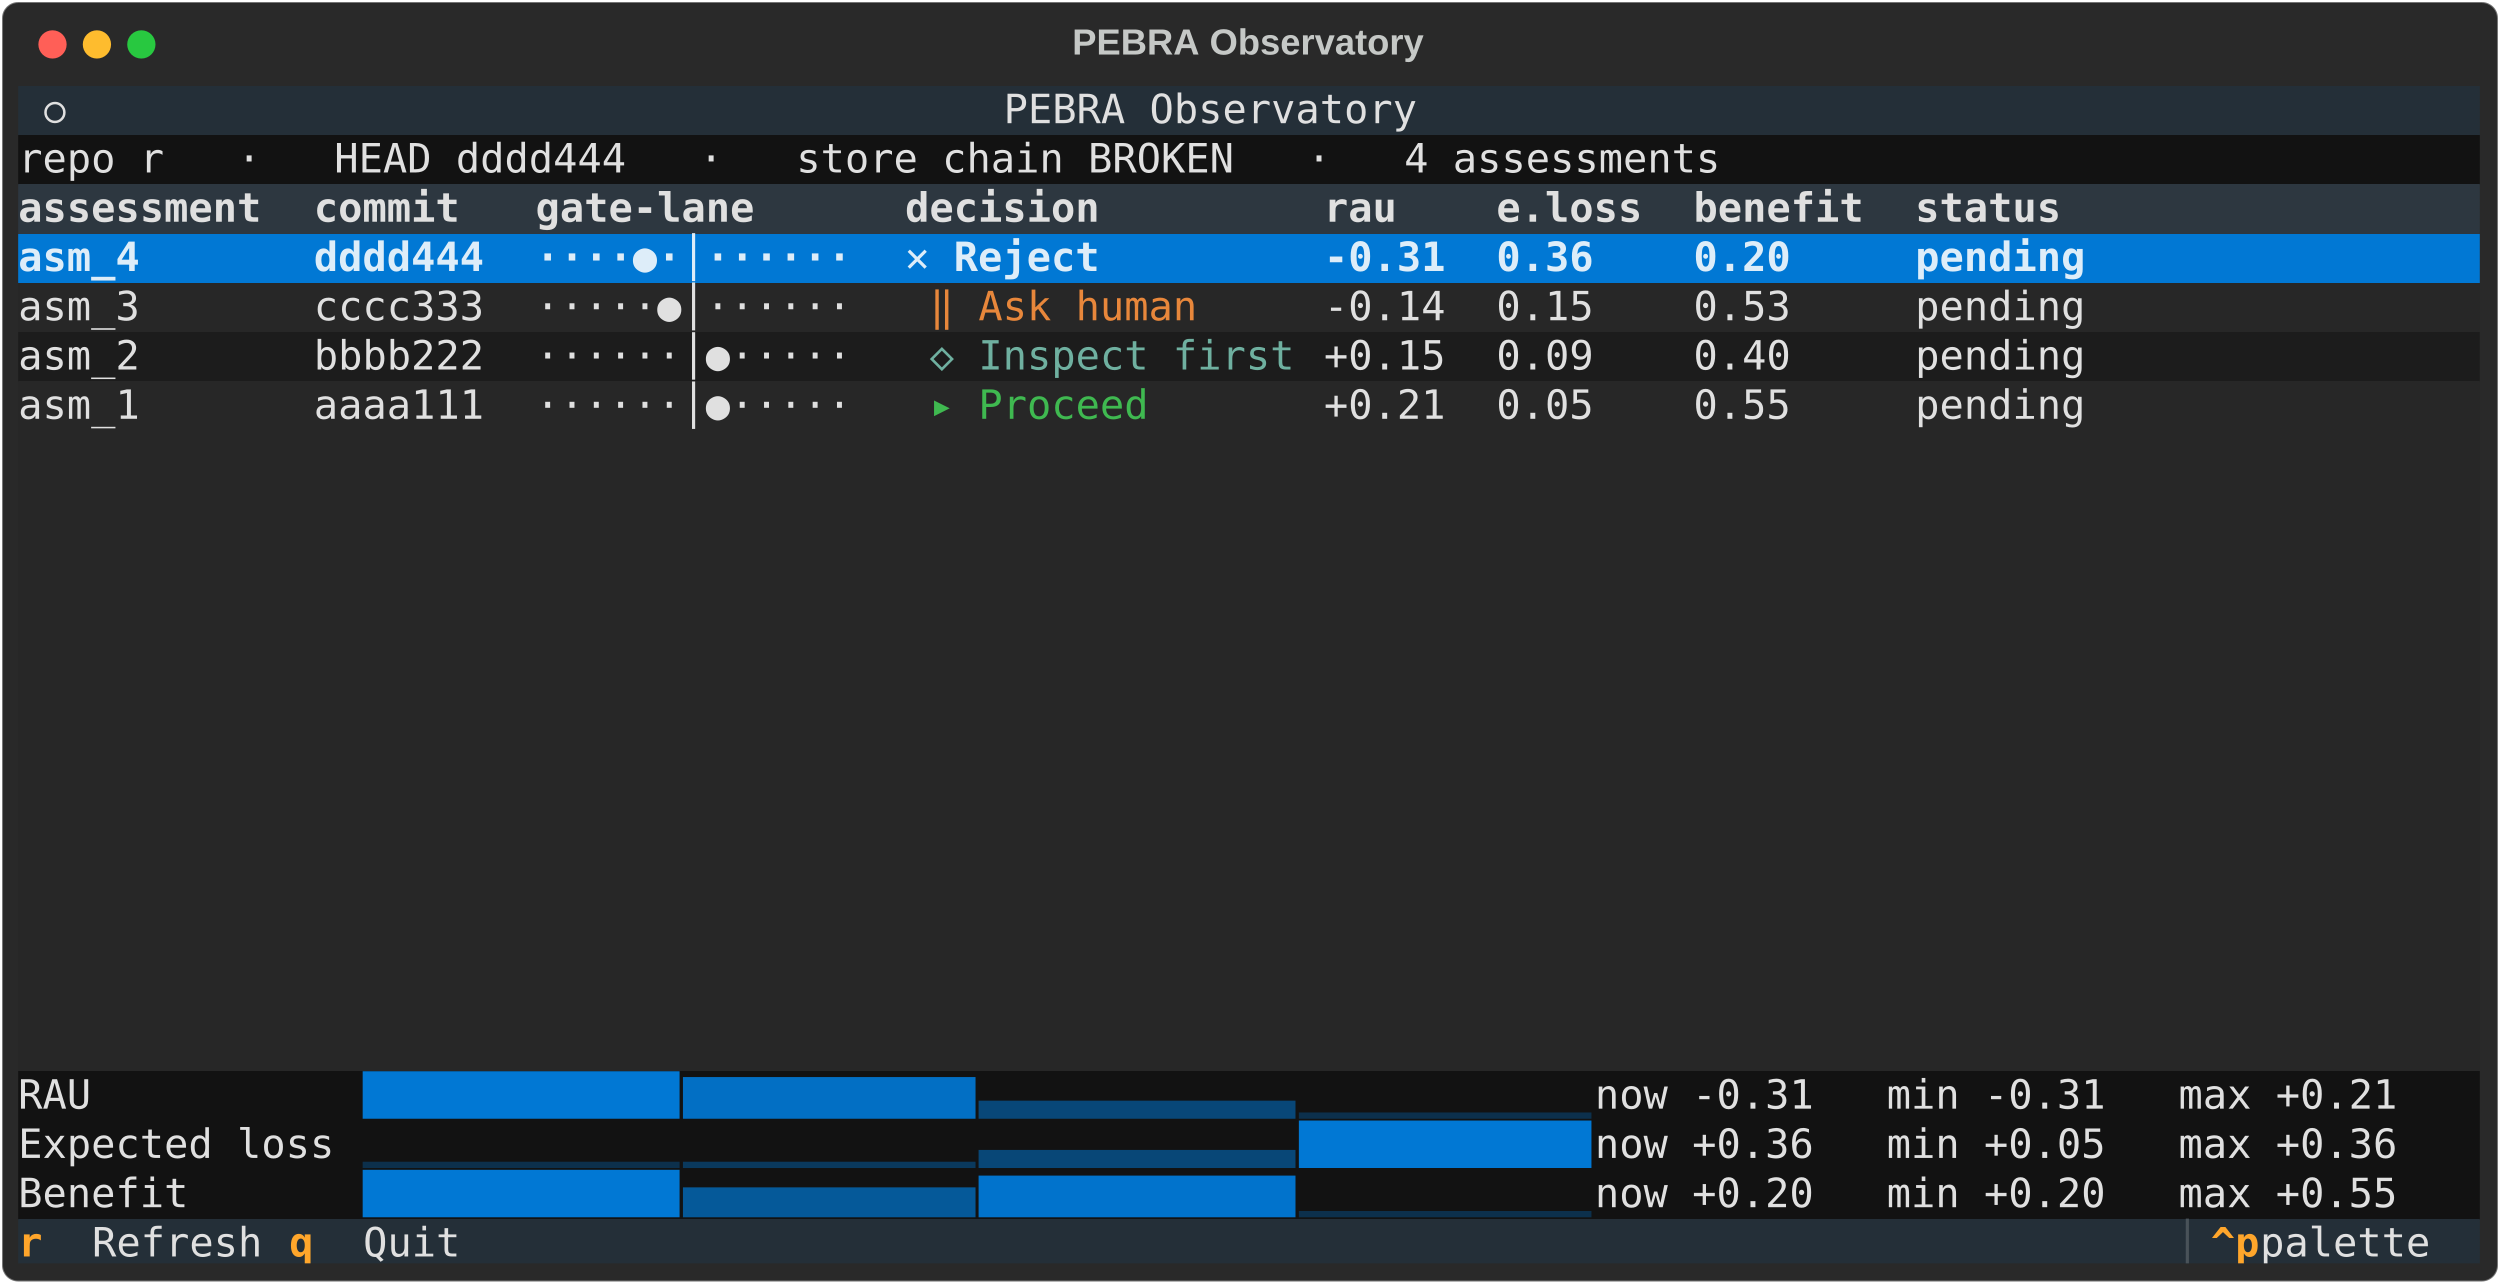
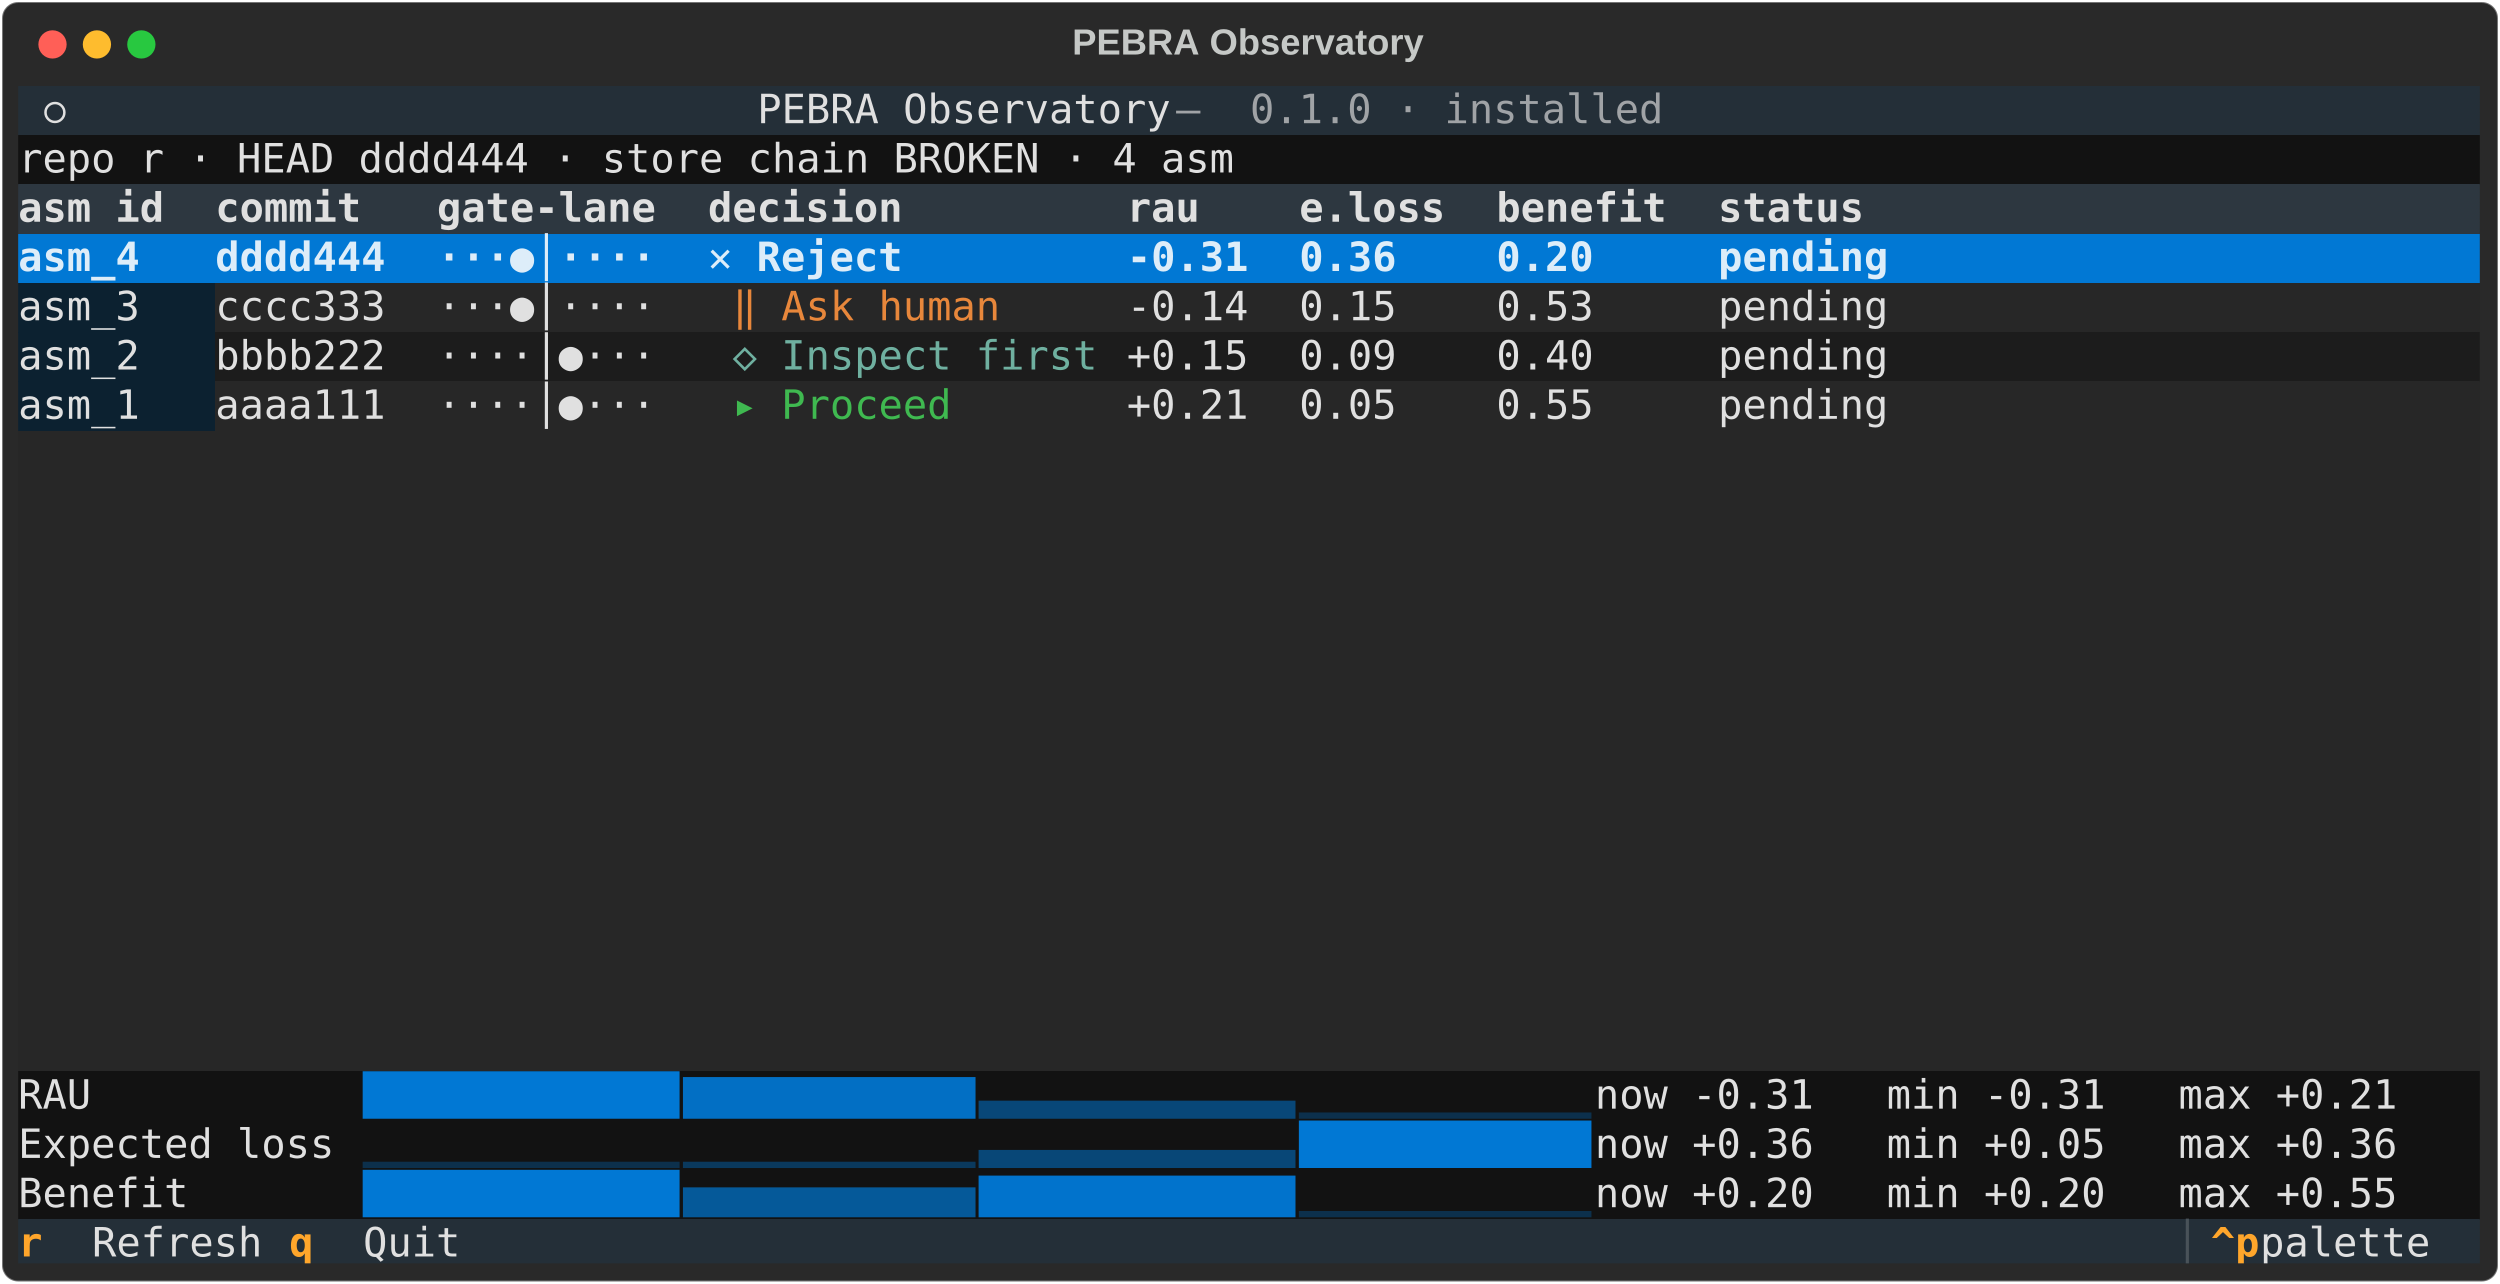
<svg xmlns="http://www.w3.org/2000/svg" class="rich-terminal" viewBox="0 0 1238 635.6">
  <style>

    @font-face {
        font-family: "Fira Code";
        src: local("FiraCode-Regular"),
                url("https://cdnjs.cloudflare.com/ajax/libs/firacode/6.2.0/woff2/FiraCode-Regular.woff2") format("woff2"),
                url("https://cdnjs.cloudflare.com/ajax/libs/firacode/6.2.0/woff/FiraCode-Regular.woff") format("woff");
        font-style: normal;
        font-weight: 400;
    }
    @font-face {
        font-family: "Fira Code";
        src: local("FiraCode-Bold"),
                url("https://cdnjs.cloudflare.com/ajax/libs/firacode/6.2.0/woff2/FiraCode-Bold.woff2") format("woff2"),
                url("https://cdnjs.cloudflare.com/ajax/libs/firacode/6.2.0/woff/FiraCode-Bold.woff") format("woff");
        font-style: bold;
        font-weight: 700;
    }

-     .terminal-2323695670-matrix {
+     .terminal-matrix {
        font-family: Fira Code, monospace;
        font-size: 20px;
        line-height: 24.4px;
        font-variant-east-asian: full-width;
    }

-     .terminal-2323695670-title {
+     .terminal-title {
        font-size: 18px;
        font-weight: bold;
        font-family: arial;
    }

-     .terminal-2323695670-r1 { fill: #c5c8c6 }
- .terminal-2323695670-r2 { fill: #e0e0e0 }
- .terminal-2323695670-r3 { fill: #e0e0e0;font-weight: bold }
- .terminal-2323695670-r4 { fill: #ddedf9;font-weight: bold }
- .terminal-2323695670-r5 { fill: #e8873b }
- .terminal-2323695670-r6 { fill: #6fb0a0 }
- .terminal-2323695670-r7 { fill: #3fb950 }
- .terminal-2323695670-r8 { fill: #0178d4 }
- .terminal-2323695670-r9 { fill: #026fc4 }
- .terminal-2323695670-r10 { fill: #084778 }
- .terminal-2323695670-r11 { fill: #0c304c }
- .terminal-2323695670-r12 { fill: #0a395d }
- .terminal-2323695670-r13 { fill: #084777 }
- .terminal-2323695670-r14 { fill: #055999 }
- .terminal-2323695670-r15 { fill: #0173cc }
- .terminal-2323695670-r16 { fill: #ffa62b;font-weight: bold }
- .terminal-2323695670-r17 { fill: #495259 }
+     .terminal-r1 { fill: #c5c8c6 }
+ .terminal-r2 { fill: #e0e0e0 }
+ .terminal-r3 { fill: #a0a3a6 }
+ .terminal-r4 { fill: #e0e0e0;font-weight: bold }
+ .terminal-r5 { fill: #ddedf9;font-weight: bold }
+ .terminal-r6 { fill: #e8873b }
+ .terminal-r7 { fill: #6fb0a0 }
+ .terminal-r8 { fill: #3fb950 }
+ .terminal-r9 { fill: #0178d4 }
+ .terminal-r10 { fill: #026fc4 }
+ .terminal-r11 { fill: #084778 }
+ .terminal-r12 { fill: #0c304c }
+ .terminal-r13 { fill: #0a395d }
+ .terminal-r14 { fill: #084777 }
+ .terminal-r15 { fill: #055999 }
+ .terminal-r16 { fill: #0173cc }
+ .terminal-r17 { fill: #ffa62b;font-weight: bold }
+ .terminal-r18 { fill: #495259 }
    </style>
  <defs>
-     <clipPath id="terminal-2323695670-clip-terminal">
+     <clipPath id="terminal-clip-terminal">
      <rect x="0" y="0" width="1219.0" height="584.6" />
    </clipPath>
-     <clipPath id="terminal-2323695670-line-0">
+     <clipPath id="terminal-line-0">
      <rect x="0" y="1.5" width="1220" height="24.65" />
    </clipPath>
-     <clipPath id="terminal-2323695670-line-1">
+     <clipPath id="terminal-line-1">
      <rect x="0" y="25.9" width="1220" height="24.65" />
    </clipPath>
-     <clipPath id="terminal-2323695670-line-2">
+     <clipPath id="terminal-line-2">
      <rect x="0" y="50.3" width="1220" height="24.65" />
    </clipPath>
-     <clipPath id="terminal-2323695670-line-3">
+     <clipPath id="terminal-line-3">
      <rect x="0" y="74.7" width="1220" height="24.65" />
    </clipPath>
-     <clipPath id="terminal-2323695670-line-4">
+     <clipPath id="terminal-line-4">
      <rect x="0" y="99.1" width="1220" height="24.65" />
    </clipPath>
-     <clipPath id="terminal-2323695670-line-5">
+     <clipPath id="terminal-line-5">
      <rect x="0" y="123.5" width="1220" height="24.65" />
    </clipPath>
-     <clipPath id="terminal-2323695670-line-6">
+     <clipPath id="terminal-line-6">
      <rect x="0" y="147.9" width="1220" height="24.65" />
    </clipPath>
-     <clipPath id="terminal-2323695670-line-7">
+     <clipPath id="terminal-line-7">
      <rect x="0" y="172.3" width="1220" height="24.65" />
    </clipPath>
-     <clipPath id="terminal-2323695670-line-8">
+     <clipPath id="terminal-line-8">
      <rect x="0" y="196.7" width="1220" height="24.65" />
    </clipPath>
-     <clipPath id="terminal-2323695670-line-9">
+     <clipPath id="terminal-line-9">
      <rect x="0" y="221.1" width="1220" height="24.65" />
    </clipPath>
-     <clipPath id="terminal-2323695670-line-10">
+     <clipPath id="terminal-line-10">
      <rect x="0" y="245.5" width="1220" height="24.65" />
    </clipPath>
-     <clipPath id="terminal-2323695670-line-11">
+     <clipPath id="terminal-line-11">
      <rect x="0" y="269.9" width="1220" height="24.65" />
    </clipPath>
-     <clipPath id="terminal-2323695670-line-12">
+     <clipPath id="terminal-line-12">
      <rect x="0" y="294.3" width="1220" height="24.65" />
    </clipPath>
-     <clipPath id="terminal-2323695670-line-13">
+     <clipPath id="terminal-line-13">
      <rect x="0" y="318.7" width="1220" height="24.65" />
    </clipPath>
-     <clipPath id="terminal-2323695670-line-14">
+     <clipPath id="terminal-line-14">
      <rect x="0" y="343.1" width="1220" height="24.65" />
    </clipPath>
-     <clipPath id="terminal-2323695670-line-15">
+     <clipPath id="terminal-line-15">
      <rect x="0" y="367.5" width="1220" height="24.65" />
    </clipPath>
-     <clipPath id="terminal-2323695670-line-16">
+     <clipPath id="terminal-line-16">
      <rect x="0" y="391.9" width="1220" height="24.65" />
    </clipPath>
-     <clipPath id="terminal-2323695670-line-17">
+     <clipPath id="terminal-line-17">
      <rect x="0" y="416.3" width="1220" height="24.65" />
    </clipPath>
-     <clipPath id="terminal-2323695670-line-18">
+     <clipPath id="terminal-line-18">
      <rect x="0" y="440.7" width="1220" height="24.65" />
    </clipPath>
-     <clipPath id="terminal-2323695670-line-19">
+     <clipPath id="terminal-line-19">
      <rect x="0" y="465.1" width="1220" height="24.65" />
    </clipPath>
-     <clipPath id="terminal-2323695670-line-20">
+     <clipPath id="terminal-line-20">
      <rect x="0" y="489.5" width="1220" height="24.65" />
    </clipPath>
-     <clipPath id="terminal-2323695670-line-21">
+     <clipPath id="terminal-line-21">
      <rect x="0" y="513.9" width="1220" height="24.65" />
    </clipPath>
-     <clipPath id="terminal-2323695670-line-22">
+     <clipPath id="terminal-line-22">
      <rect x="0" y="538.3" width="1220" height="24.65" />
    </clipPath>
  </defs>
  <rect fill="#292929" stroke="rgba(255,255,255,0.35)" stroke-width="1" x="1" y="1" width="1236" height="633.6" rx="8" />
-   <text class="terminal-2323695670-title" fill="#c5c8c6" text-anchor="middle" x="618" y="27">PEBRA Observatory</text>
+   <text class="terminal-title" fill="#c5c8c6" text-anchor="middle" x="618" y="27">PEBRA Observatory</text>
  <g transform="translate(26,22)">
    <circle cx="0" cy="0" r="7" fill="#ff5f57" />
    <circle cx="22" cy="0" r="7" fill="#febc2e" />
    <circle cx="44" cy="0" r="7" fill="#28c840" />
  </g>
-   <g transform="translate(9, 41)" clip-path="url(#terminal-2323695670-clip-terminal)">
+   <g transform="translate(9, 41)" clip-path="url(#terminal-clip-terminal)">
    <rect fill="#242f38" x="0" y="1.5" width="12.2" height="24.65" shape-rendering="crispEdges" />
    <rect fill="#242f38" x="12.2" y="1.5" width="12.2" height="24.65" shape-rendering="crispEdges" />
    <rect fill="#242f38" x="24.4" y="1.5" width="61" height="24.65" shape-rendering="crispEdges" />
    <rect fill="#242f38" x="85.4" y="1.5" width="12.2" height="24.65" shape-rendering="crispEdges" />
-     <rect fill="#242f38" x="97.6" y="1.5" width="390.4" height="24.65" shape-rendering="crispEdges" />
-     <rect fill="#242f38" x="488" y="1.5" width="207.4" height="24.65" shape-rendering="crispEdges" />
-     <rect fill="#242f38" x="695.4" y="1.5" width="402.6" height="24.65" shape-rendering="crispEdges" />
+     <rect fill="#242f38" x="97.6" y="1.5" width="268.4" height="24.65" shape-rendering="crispEdges" />
+     <rect fill="#242f38" x="366" y="1.5" width="207.4" height="24.65" shape-rendering="crispEdges" />
+     <rect fill="#242f38" x="573.4" y="1.5" width="36.6" height="24.65" shape-rendering="crispEdges" />
+     <rect fill="#242f38" x="610" y="1.5" width="207.4" height="24.65" shape-rendering="crispEdges" />
+     <rect fill="#242f38" x="817.4" y="1.5" width="280.6" height="24.65" shape-rendering="crispEdges" />
    <rect fill="#242f38" x="1098" y="1.5" width="12.2" height="24.65" shape-rendering="crispEdges" />
    <rect fill="#242f38" x="1110.2" y="1.5" width="0" height="24.65" shape-rendering="crispEdges" />
    <rect fill="#242f38" x="1110.2" y="1.5" width="109.8" height="24.65" shape-rendering="crispEdges" />
-     <rect fill="#121212" x="0" y="25.9" width="854" height="24.65" shape-rendering="crispEdges" />
-     <rect fill="#121212" x="854" y="25.9" width="366" height="24.65" shape-rendering="crispEdges" />
-     <rect fill="#2d3740" x="0" y="50.3" width="146.4" height="24.65" shape-rendering="crispEdges" />
-     <rect fill="#2d3740" x="146.4" y="50.3" width="109.8" height="24.65" shape-rendering="crispEdges" />
-     <rect fill="#2d3740" x="256.2" y="50.3" width="183" height="24.65" shape-rendering="crispEdges" />
-     <rect fill="#2d3740" x="439.2" y="50.3" width="207.4" height="24.65" shape-rendering="crispEdges" />
-     <rect fill="#2d3740" x="646.6" y="50.3" width="85.4" height="24.65" shape-rendering="crispEdges" />
-     <rect fill="#2d3740" x="732" y="50.3" width="97.6" height="24.65" shape-rendering="crispEdges" />
-     <rect fill="#2d3740" x="829.6" y="50.3" width="109.8" height="24.65" shape-rendering="crispEdges" />
-     <rect fill="#2d3740" x="939.4" y="50.3" width="109.8" height="24.65" shape-rendering="crispEdges" />
-     <rect fill="#2d3740" x="1049.2" y="50.3" width="170.8" height="24.65" shape-rendering="crispEdges" />
-     <rect fill="#0178d4" x="0" y="74.7" width="146.4" height="24.65" shape-rendering="crispEdges" />
-     <rect fill="#0178d4" x="146.4" y="74.7" width="109.8" height="24.65" shape-rendering="crispEdges" />
-     <rect fill="#0178d4" x="256.2" y="74.7" width="183" height="24.65" shape-rendering="crispEdges" />
-     <rect fill="#0178d4" x="439.2" y="74.7" width="207.4" height="24.65" shape-rendering="crispEdges" />
-     <rect fill="#0178d4" x="646.6" y="74.7" width="85.4" height="24.65" shape-rendering="crispEdges" />
-     <rect fill="#0178d4" x="732" y="74.7" width="97.6" height="24.65" shape-rendering="crispEdges" />
-     <rect fill="#0178d4" x="829.6" y="74.7" width="109.8" height="24.65" shape-rendering="crispEdges" />
-     <rect fill="#0178d4" x="939.4" y="74.7" width="109.8" height="24.65" shape-rendering="crispEdges" />
-     <rect fill="#0178d4" x="1049.2" y="74.7" width="170.8" height="24.65" shape-rendering="crispEdges" />
-     <rect fill="#272727" x="0" y="99.1" width="146.4" height="24.65" shape-rendering="crispEdges" />
-     <rect fill="#272727" x="146.4" y="99.1" width="109.8" height="24.65" shape-rendering="crispEdges" />
-     <rect fill="#272727" x="256.2" y="99.1" width="183" height="24.65" shape-rendering="crispEdges" />
-     <rect fill="#272727" x="439.2" y="99.1" width="12.2" height="24.65" shape-rendering="crispEdges" />
-     <rect fill="#272727" x="451.4" y="99.1" width="134.2" height="24.65" shape-rendering="crispEdges" />
-     <rect fill="#272727" x="585.6" y="99.1" width="61" height="24.65" shape-rendering="crispEdges" />
-     <rect fill="#272727" x="646.6" y="99.1" width="85.4" height="24.65" shape-rendering="crispEdges" />
-     <rect fill="#272727" x="732" y="99.1" width="97.6" height="24.65" shape-rendering="crispEdges" />
-     <rect fill="#272727" x="829.6" y="99.1" width="109.8" height="24.65" shape-rendering="crispEdges" />
-     <rect fill="#272727" x="939.4" y="99.1" width="109.8" height="24.65" shape-rendering="crispEdges" />
-     <rect fill="#272727" x="1049.2" y="99.1" width="170.8" height="24.65" shape-rendering="crispEdges" />
-     <rect fill="#1c1c1c" x="0" y="123.5" width="146.4" height="24.65" shape-rendering="crispEdges" />
-     <rect fill="#1c1c1c" x="146.4" y="123.5" width="109.8" height="24.65" shape-rendering="crispEdges" />
-     <rect fill="#1c1c1c" x="256.2" y="123.5" width="183" height="24.65" shape-rendering="crispEdges" />
-     <rect fill="#1c1c1c" x="439.2" y="123.5" width="12.2" height="24.65" shape-rendering="crispEdges" />
-     <rect fill="#1c1c1c" x="451.4" y="123.5" width="183" height="24.65" shape-rendering="crispEdges" />
-     <rect fill="#1c1c1c" x="634.4" y="123.5" width="12.2" height="24.65" shape-rendering="crispEdges" />
-     <rect fill="#1c1c1c" x="646.6" y="123.5" width="85.4" height="24.65" shape-rendering="crispEdges" />
-     <rect fill="#1c1c1c" x="732" y="123.5" width="97.6" height="24.65" shape-rendering="crispEdges" />
-     <rect fill="#1c1c1c" x="829.6" y="123.5" width="109.8" height="24.65" shape-rendering="crispEdges" />
-     <rect fill="#1c1c1c" x="939.4" y="123.5" width="109.8" height="24.65" shape-rendering="crispEdges" />
-     <rect fill="#1c1c1c" x="1049.2" y="123.5" width="170.8" height="24.65" shape-rendering="crispEdges" />
-     <rect fill="#272727" x="0" y="147.9" width="146.4" height="24.65" shape-rendering="crispEdges" />
-     <rect fill="#272727" x="146.4" y="147.9" width="109.8" height="24.65" shape-rendering="crispEdges" />
-     <rect fill="#272727" x="256.2" y="147.9" width="183" height="24.65" shape-rendering="crispEdges" />
-     <rect fill="#272727" x="439.2" y="147.9" width="12.2" height="24.65" shape-rendering="crispEdges" />
-     <rect fill="#272727" x="451.4" y="147.9" width="109.8" height="24.65" shape-rendering="crispEdges" />
-     <rect fill="#272727" x="561.2" y="147.9" width="85.4" height="24.65" shape-rendering="crispEdges" />
-     <rect fill="#272727" x="646.6" y="147.9" width="85.4" height="24.65" shape-rendering="crispEdges" />
-     <rect fill="#272727" x="732" y="147.9" width="97.6" height="24.65" shape-rendering="crispEdges" />
-     <rect fill="#272727" x="829.6" y="147.9" width="109.8" height="24.65" shape-rendering="crispEdges" />
-     <rect fill="#272727" x="939.4" y="147.9" width="109.8" height="24.65" shape-rendering="crispEdges" />
-     <rect fill="#272727" x="1049.2" y="147.9" width="170.8" height="24.65" shape-rendering="crispEdges" />
+     <rect fill="#121212" x="0" y="25.9" width="610" height="24.65" shape-rendering="crispEdges" />
+     <rect fill="#121212" x="610" y="25.9" width="610" height="24.65" shape-rendering="crispEdges" />
+     <rect fill="#2d3740" x="0" y="50.3" width="97.6" height="24.65" shape-rendering="crispEdges" />
+     <rect fill="#2d3740" x="97.6" y="50.3" width="109.8" height="24.65" shape-rendering="crispEdges" />
+     <rect fill="#2d3740" x="207.4" y="50.3" width="134.2" height="24.65" shape-rendering="crispEdges" />
+     <rect fill="#2d3740" x="341.6" y="50.3" width="207.4" height="24.65" shape-rendering="crispEdges" />
+     <rect fill="#2d3740" x="549" y="50.3" width="85.4" height="24.65" shape-rendering="crispEdges" />
+     <rect fill="#2d3740" x="634.4" y="50.3" width="97.6" height="24.65" shape-rendering="crispEdges" />
+     <rect fill="#2d3740" x="732" y="50.3" width="109.8" height="24.65" shape-rendering="crispEdges" />
+     <rect fill="#2d3740" x="841.8" y="50.3" width="109.8" height="24.65" shape-rendering="crispEdges" />
+     <rect fill="#2d3740" x="951.6" y="50.3" width="268.4" height="24.65" shape-rendering="crispEdges" />
+     <rect fill="#0178d4" x="0" y="74.7" width="97.6" height="24.65" shape-rendering="crispEdges" />
+     <rect fill="#0178d4" x="97.6" y="74.7" width="109.8" height="24.65" shape-rendering="crispEdges" />
+     <rect fill="#0178d4" x="207.4" y="74.7" width="134.2" height="24.65" shape-rendering="crispEdges" />
+     <rect fill="#0178d4" x="341.6" y="74.7" width="207.4" height="24.65" shape-rendering="crispEdges" />
+     <rect fill="#0178d4" x="549" y="74.7" width="85.4" height="24.65" shape-rendering="crispEdges" />
+     <rect fill="#0178d4" x="634.4" y="74.7" width="97.6" height="24.65" shape-rendering="crispEdges" />
+     <rect fill="#0178d4" x="732" y="74.7" width="109.8" height="24.65" shape-rendering="crispEdges" />
+     <rect fill="#0178d4" x="841.8" y="74.7" width="109.8" height="24.65" shape-rendering="crispEdges" />
+     <rect fill="#0178d4" x="951.6" y="74.7" width="268.4" height="24.65" shape-rendering="crispEdges" />
+     <rect fill="#0c2130" x="0" y="99.1" width="97.6" height="24.65" shape-rendering="crispEdges" />
+     <rect fill="#272727" x="97.6" y="99.1" width="109.8" height="24.65" shape-rendering="crispEdges" />
+     <rect fill="#272727" x="207.4" y="99.1" width="134.2" height="24.65" shape-rendering="crispEdges" />
+     <rect fill="#272727" x="341.6" y="99.1" width="12.2" height="24.65" shape-rendering="crispEdges" />
+     <rect fill="#272727" x="353.8" y="99.1" width="134.2" height="24.65" shape-rendering="crispEdges" />
+     <rect fill="#272727" x="488" y="99.1" width="61" height="24.65" shape-rendering="crispEdges" />
+     <rect fill="#272727" x="549" y="99.1" width="85.4" height="24.65" shape-rendering="crispEdges" />
+     <rect fill="#272727" x="634.4" y="99.1" width="97.6" height="24.65" shape-rendering="crispEdges" />
+     <rect fill="#272727" x="732" y="99.1" width="109.8" height="24.65" shape-rendering="crispEdges" />
+     <rect fill="#272727" x="841.8" y="99.1" width="109.8" height="24.65" shape-rendering="crispEdges" />
+     <rect fill="#272727" x="951.6" y="99.1" width="268.4" height="24.65" shape-rendering="crispEdges" />
+     <rect fill="#0c2130" x="0" y="123.5" width="97.6" height="24.65" shape-rendering="crispEdges" />
+     <rect fill="#1c1c1c" x="97.6" y="123.5" width="109.8" height="24.65" shape-rendering="crispEdges" />
+     <rect fill="#1c1c1c" x="207.4" y="123.5" width="134.2" height="24.65" shape-rendering="crispEdges" />
+     <rect fill="#1c1c1c" x="341.6" y="123.5" width="12.2" height="24.65" shape-rendering="crispEdges" />
+     <rect fill="#1c1c1c" x="353.8" y="123.5" width="183" height="24.65" shape-rendering="crispEdges" />
+     <rect fill="#1c1c1c" x="536.8" y="123.5" width="12.2" height="24.65" shape-rendering="crispEdges" />
+     <rect fill="#1c1c1c" x="549" y="123.5" width="85.4" height="24.65" shape-rendering="crispEdges" />
+     <rect fill="#1c1c1c" x="634.4" y="123.5" width="97.6" height="24.65" shape-rendering="crispEdges" />
+     <rect fill="#1c1c1c" x="732" y="123.5" width="109.8" height="24.65" shape-rendering="crispEdges" />
+     <rect fill="#1c1c1c" x="841.8" y="123.5" width="109.8" height="24.65" shape-rendering="crispEdges" />
+     <rect fill="#1c1c1c" x="951.6" y="123.5" width="268.4" height="24.65" shape-rendering="crispEdges" />
+     <rect fill="#0c2130" x="0" y="147.9" width="97.6" height="24.65" shape-rendering="crispEdges" />
+     <rect fill="#272727" x="97.6" y="147.9" width="109.8" height="24.65" shape-rendering="crispEdges" />
+     <rect fill="#272727" x="207.4" y="147.9" width="134.2" height="24.65" shape-rendering="crispEdges" />
+     <rect fill="#272727" x="341.6" y="147.9" width="12.2" height="24.65" shape-rendering="crispEdges" />
+     <rect fill="#272727" x="353.8" y="147.9" width="109.8" height="24.65" shape-rendering="crispEdges" />
+     <rect fill="#272727" x="463.6" y="147.9" width="85.4" height="24.65" shape-rendering="crispEdges" />
+     <rect fill="#272727" x="549" y="147.9" width="85.4" height="24.65" shape-rendering="crispEdges" />
+     <rect fill="#272727" x="634.4" y="147.9" width="97.6" height="24.65" shape-rendering="crispEdges" />
+     <rect fill="#272727" x="732" y="147.9" width="109.8" height="24.65" shape-rendering="crispEdges" />
+     <rect fill="#272727" x="841.8" y="147.9" width="109.8" height="24.65" shape-rendering="crispEdges" />
+     <rect fill="#272727" x="951.6" y="147.9" width="268.4" height="24.65" shape-rendering="crispEdges" />
    <rect fill="#272727" x="0" y="172.3" width="1220" height="24.65" shape-rendering="crispEdges" />
    <rect fill="#272727" x="0" y="196.7" width="1220" height="24.65" shape-rendering="crispEdges" />
    <rect fill="#272727" x="0" y="221.1" width="1220" height="24.65" shape-rendering="crispEdges" />
    <rect fill="#272727" x="0" y="245.5" width="1220" height="24.65" shape-rendering="crispEdges" />
    <rect fill="#272727" x="0" y="269.9" width="1220" height="24.65" shape-rendering="crispEdges" />
    <rect fill="#272727" x="0" y="294.3" width="1220" height="24.65" shape-rendering="crispEdges" />
    <rect fill="#272727" x="0" y="318.7" width="1220" height="24.65" shape-rendering="crispEdges" />
    <rect fill="#272727" x="0" y="343.1" width="1220" height="24.65" shape-rendering="crispEdges" />
    <rect fill="#272727" x="0" y="367.5" width="1220" height="24.65" shape-rendering="crispEdges" />
    <rect fill="#272727" x="0" y="391.9" width="1220" height="24.65" shape-rendering="crispEdges" />
    <rect fill="#272727" x="0" y="416.3" width="1220" height="24.65" shape-rendering="crispEdges" />
    <rect fill="#272727" x="0" y="440.7" width="1220" height="24.65" shape-rendering="crispEdges" />
    <rect fill="#272727" x="0" y="465.1" width="1220" height="24.65" shape-rendering="crispEdges" />
    <rect fill="#121212" x="0" y="489.5" width="36.6" height="24.65" shape-rendering="crispEdges" />
    <rect fill="#121212" x="36.6" y="489.5" width="134.2" height="24.65" shape-rendering="crispEdges" />
    <rect fill="#121212" x="170.8" y="489.5" width="158.6" height="24.65" shape-rendering="crispEdges" />
    <rect fill="#121212" x="329.4" y="489.5" width="146.4" height="24.65" shape-rendering="crispEdges" />
    <rect fill="#121212" x="475.8" y="489.5" width="158.6" height="24.65" shape-rendering="crispEdges" />
    <rect fill="#121212" x="634.4" y="489.5" width="146.4" height="24.65" shape-rendering="crispEdges" />
    <rect fill="#121212" x="780.8" y="489.5" width="402.6" height="24.65" shape-rendering="crispEdges" />
    <rect fill="#121212" x="1183.4" y="489.5" width="36.6" height="24.65" shape-rendering="crispEdges" />
    <rect fill="#121212" x="0" y="513.9" width="158.6" height="24.65" shape-rendering="crispEdges" />
    <rect fill="#121212" x="158.6" y="513.9" width="12.2" height="24.65" shape-rendering="crispEdges" />
    <rect fill="#121212" x="170.8" y="513.9" width="158.6" height="24.65" shape-rendering="crispEdges" />
    <rect fill="#121212" x="329.4" y="513.9" width="146.4" height="24.65" shape-rendering="crispEdges" />
    <rect fill="#121212" x="475.8" y="513.9" width="158.6" height="24.65" shape-rendering="crispEdges" />
    <rect fill="#121212" x="634.4" y="513.9" width="146.4" height="24.65" shape-rendering="crispEdges" />
    <rect fill="#121212" x="780.8" y="513.9" width="402.6" height="24.65" shape-rendering="crispEdges" />
    <rect fill="#121212" x="1183.4" y="513.9" width="36.6" height="24.65" shape-rendering="crispEdges" />
    <rect fill="#121212" x="0" y="538.3" width="85.4" height="24.65" shape-rendering="crispEdges" />
    <rect fill="#121212" x="85.4" y="538.3" width="85.4" height="24.65" shape-rendering="crispEdges" />
    <rect fill="#121212" x="170.8" y="538.3" width="158.6" height="24.65" shape-rendering="crispEdges" />
    <rect fill="#121212" x="329.4" y="538.3" width="146.4" height="24.65" shape-rendering="crispEdges" />
    <rect fill="#121212" x="475.8" y="538.3" width="158.6" height="24.65" shape-rendering="crispEdges" />
    <rect fill="#121212" x="634.4" y="538.3" width="146.4" height="24.65" shape-rendering="crispEdges" />
    <rect fill="#121212" x="780.8" y="538.3" width="402.6" height="24.65" shape-rendering="crispEdges" />
    <rect fill="#121212" x="1183.4" y="538.3" width="36.6" height="24.65" shape-rendering="crispEdges" />
    <rect fill="#242f38" x="0" y="562.7" width="36.6" height="24.65" shape-rendering="crispEdges" />
    <rect fill="#242f38" x="36.6" y="562.7" width="97.6" height="24.65" shape-rendering="crispEdges" />
    <rect fill="#242f38" x="134.2" y="562.7" width="36.6" height="24.65" shape-rendering="crispEdges" />
    <rect fill="#242f38" x="170.8" y="562.7" width="61" height="24.65" shape-rendering="crispEdges" />
    <rect fill="#242f38" x="231.8" y="562.7" width="841.8" height="24.65" shape-rendering="crispEdges" />
    <rect fill="#242f38" x="1073.6" y="562.7" width="12.2" height="24.65" shape-rendering="crispEdges" />
    <rect fill="#242f38" x="1085.8" y="562.7" width="24.4" height="24.65" shape-rendering="crispEdges" />
    <rect fill="#242f38" x="1110.2" y="562.7" width="97.6" height="24.65" shape-rendering="crispEdges" />
    <rect fill="#242f38" x="1207.8" y="562.7" width="12.2" height="24.65" shape-rendering="crispEdges" />
-     <g class="terminal-2323695670-matrix">
-       <text class="terminal-2323695670-r2" x="12.2" y="20" textLength="12.2" clip-path="url(#terminal-2323695670-line-0)">⭘</text>
-       <text class="terminal-2323695670-r2" x="488" y="20" textLength="207.4" clip-path="url(#terminal-2323695670-line-0)">PEBRA Observatory</text>
-       <text class="terminal-2323695670-r1" x="1220" y="20" textLength="12.2" clip-path="url(#terminal-2323695670-line-0)">
- </text>
-       <text class="terminal-2323695670-r2" x="0" y="44.4" textLength="854" clip-path="url(#terminal-2323695670-line-1)">repo r   ·   HEAD dddd444   ·   store chain BROKEN   ·   4 assessments</text>
-       <text class="terminal-2323695670-r1" x="1220" y="44.4" textLength="12.2" clip-path="url(#terminal-2323695670-line-1)">
- </text>
-       <text class="terminal-2323695670-r3" x="0" y="68.8" textLength="146.4" clip-path="url(#terminal-2323695670-line-2)"> assessment </text>
-       <text class="terminal-2323695670-r3" x="146.4" y="68.8" textLength="109.8" clip-path="url(#terminal-2323695670-line-2)"> commit  </text>
-       <text class="terminal-2323695670-r3" x="256.2" y="68.8" textLength="183" clip-path="url(#terminal-2323695670-line-2)"> gate-lane     </text>
-       <text class="terminal-2323695670-r3" x="439.2" y="68.8" textLength="207.4" clip-path="url(#terminal-2323695670-line-2)"> decision        </text>
-       <text class="terminal-2323695670-r3" x="646.6" y="68.8" textLength="85.4" clip-path="url(#terminal-2323695670-line-2)"> rau   </text>
-       <text class="terminal-2323695670-r3" x="732" y="68.8" textLength="97.6" clip-path="url(#terminal-2323695670-line-2)"> e.loss </text>
-       <text class="terminal-2323695670-r3" x="829.6" y="68.8" textLength="109.8" clip-path="url(#terminal-2323695670-line-2)"> benefit </text>
-       <text class="terminal-2323695670-r3" x="939.4" y="68.8" textLength="109.8" clip-path="url(#terminal-2323695670-line-2)"> status  </text>
-       <text class="terminal-2323695670-r1" x="1220" y="68.8" textLength="12.2" clip-path="url(#terminal-2323695670-line-2)">
- </text>
-       <text class="terminal-2323695670-r4" x="0" y="93.2" textLength="146.4" clip-path="url(#terminal-2323695670-line-3)"> asm_4      </text>
-       <text class="terminal-2323695670-r4" x="146.4" y="93.2" textLength="109.8" clip-path="url(#terminal-2323695670-line-3)"> dddd444 </text>
-       <text class="terminal-2323695670-r4" x="256.2" y="93.2" textLength="183" clip-path="url(#terminal-2323695670-line-3)"> ····●·│······ </text>
-       <text class="terminal-2323695670-r4" x="439.2" y="93.2" textLength="207.4" clip-path="url(#terminal-2323695670-line-3)"> ✕ Reject        </text>
-       <text class="terminal-2323695670-r4" x="646.6" y="93.2" textLength="85.4" clip-path="url(#terminal-2323695670-line-3)"> -0.31 </text>
-       <text class="terminal-2323695670-r4" x="732" y="93.2" textLength="97.6" clip-path="url(#terminal-2323695670-line-3)"> 0.36   </text>
-       <text class="terminal-2323695670-r4" x="829.6" y="93.2" textLength="109.8" clip-path="url(#terminal-2323695670-line-3)"> 0.20    </text>
-       <text class="terminal-2323695670-r4" x="939.4" y="93.2" textLength="109.8" clip-path="url(#terminal-2323695670-line-3)"> pending </text>
-       <text class="terminal-2323695670-r1" x="1220" y="93.2" textLength="12.2" clip-path="url(#terminal-2323695670-line-3)">
- </text>
-       <text class="terminal-2323695670-r2" x="0" y="117.6" textLength="146.4" clip-path="url(#terminal-2323695670-line-4)"> asm_3      </text>
-       <text class="terminal-2323695670-r2" x="146.4" y="117.6" textLength="109.8" clip-path="url(#terminal-2323695670-line-4)"> cccc333 </text>
-       <text class="terminal-2323695670-r2" x="256.2" y="117.6" textLength="183" clip-path="url(#terminal-2323695670-line-4)"> ·····●│······ </text>
-       <text class="terminal-2323695670-r5" x="451.4" y="117.6" textLength="134.2" clip-path="url(#terminal-2323695670-line-4)">‖ Ask human</text>
-       <text class="terminal-2323695670-r2" x="646.6" y="117.6" textLength="85.4" clip-path="url(#terminal-2323695670-line-4)"> -0.14 </text>
-       <text class="terminal-2323695670-r2" x="732" y="117.6" textLength="97.6" clip-path="url(#terminal-2323695670-line-4)"> 0.15   </text>
-       <text class="terminal-2323695670-r2" x="829.6" y="117.6" textLength="109.8" clip-path="url(#terminal-2323695670-line-4)"> 0.53    </text>
-       <text class="terminal-2323695670-r2" x="939.4" y="117.6" textLength="109.8" clip-path="url(#terminal-2323695670-line-4)"> pending </text>
-       <text class="terminal-2323695670-r1" x="1220" y="117.6" textLength="12.2" clip-path="url(#terminal-2323695670-line-4)">
- </text>
-       <text class="terminal-2323695670-r2" x="0" y="142" textLength="146.4" clip-path="url(#terminal-2323695670-line-5)"> asm_2      </text>
-       <text class="terminal-2323695670-r2" x="146.4" y="142" textLength="109.8" clip-path="url(#terminal-2323695670-line-5)"> bbbb222 </text>
-       <text class="terminal-2323695670-r2" x="256.2" y="142" textLength="183" clip-path="url(#terminal-2323695670-line-5)"> ······│●····· </text>
-       <text class="terminal-2323695670-r6" x="451.4" y="142" textLength="183" clip-path="url(#terminal-2323695670-line-5)">◇ Inspect first</text>
-       <text class="terminal-2323695670-r2" x="646.6" y="142" textLength="85.4" clip-path="url(#terminal-2323695670-line-5)"> +0.15 </text>
-       <text class="terminal-2323695670-r2" x="732" y="142" textLength="97.6" clip-path="url(#terminal-2323695670-line-5)"> 0.09   </text>
-       <text class="terminal-2323695670-r2" x="829.6" y="142" textLength="109.8" clip-path="url(#terminal-2323695670-line-5)"> 0.40    </text>
-       <text class="terminal-2323695670-r2" x="939.4" y="142" textLength="109.8" clip-path="url(#terminal-2323695670-line-5)"> pending </text>
-       <text class="terminal-2323695670-r1" x="1220" y="142" textLength="12.2" clip-path="url(#terminal-2323695670-line-5)">
- </text>
-       <text class="terminal-2323695670-r2" x="0" y="166.4" textLength="146.4" clip-path="url(#terminal-2323695670-line-6)"> asm_1      </text>
-       <text class="terminal-2323695670-r2" x="146.4" y="166.4" textLength="109.8" clip-path="url(#terminal-2323695670-line-6)"> aaaa111 </text>
-       <text class="terminal-2323695670-r2" x="256.2" y="166.4" textLength="183" clip-path="url(#terminal-2323695670-line-6)"> ······│●····· </text>
-       <text class="terminal-2323695670-r7" x="451.4" y="166.4" textLength="109.8" clip-path="url(#terminal-2323695670-line-6)">▸ Proceed</text>
-       <text class="terminal-2323695670-r2" x="646.6" y="166.4" textLength="85.4" clip-path="url(#terminal-2323695670-line-6)"> +0.21 </text>
-       <text class="terminal-2323695670-r2" x="732" y="166.4" textLength="97.6" clip-path="url(#terminal-2323695670-line-6)"> 0.05   </text>
-       <text class="terminal-2323695670-r2" x="829.6" y="166.4" textLength="109.8" clip-path="url(#terminal-2323695670-line-6)"> 0.55    </text>
-       <text class="terminal-2323695670-r2" x="939.4" y="166.4" textLength="109.8" clip-path="url(#terminal-2323695670-line-6)"> pending </text>
-       <text class="terminal-2323695670-r1" x="1220" y="166.4" textLength="12.2" clip-path="url(#terminal-2323695670-line-6)">
- </text>
-       <text class="terminal-2323695670-r1" x="1220" y="190.8" textLength="12.2" clip-path="url(#terminal-2323695670-line-7)">
- </text>
-       <text class="terminal-2323695670-r1" x="1220" y="215.2" textLength="12.2" clip-path="url(#terminal-2323695670-line-8)">
- </text>
-       <text class="terminal-2323695670-r1" x="1220" y="239.6" textLength="12.2" clip-path="url(#terminal-2323695670-line-9)">
- </text>
-       <text class="terminal-2323695670-r1" x="1220" y="264" textLength="12.2" clip-path="url(#terminal-2323695670-line-10)">
- </text>
-       <text class="terminal-2323695670-r1" x="1220" y="288.4" textLength="12.2" clip-path="url(#terminal-2323695670-line-11)">
- </text>
-       <text class="terminal-2323695670-r1" x="1220" y="312.8" textLength="12.2" clip-path="url(#terminal-2323695670-line-12)">
- </text>
-       <text class="terminal-2323695670-r1" x="1220" y="337.2" textLength="12.2" clip-path="url(#terminal-2323695670-line-13)">
- </text>
-       <text class="terminal-2323695670-r1" x="1220" y="361.6" textLength="12.2" clip-path="url(#terminal-2323695670-line-14)">
- </text>
-       <text class="terminal-2323695670-r1" x="1220" y="386" textLength="12.2" clip-path="url(#terminal-2323695670-line-15)">
- </text>
-       <text class="terminal-2323695670-r1" x="1220" y="410.4" textLength="12.2" clip-path="url(#terminal-2323695670-line-16)">
- </text>
-       <text class="terminal-2323695670-r1" x="1220" y="434.8" textLength="12.2" clip-path="url(#terminal-2323695670-line-17)">
- </text>
-       <text class="terminal-2323695670-r1" x="1220" y="459.2" textLength="12.2" clip-path="url(#terminal-2323695670-line-18)">
- </text>
-       <text class="terminal-2323695670-r1" x="1220" y="483.6" textLength="12.2" clip-path="url(#terminal-2323695670-line-19)">
- </text>
-       <text class="terminal-2323695670-r2" x="0" y="508" textLength="36.6" clip-path="url(#terminal-2323695670-line-20)">RAU</text>
-       <text class="terminal-2323695670-r8" x="170.8" y="508" textLength="158.6" clip-path="url(#terminal-2323695670-line-20)">█████████████</text>
-       <text class="terminal-2323695670-r9" x="329.4" y="508" textLength="146.4" clip-path="url(#terminal-2323695670-line-20)">▇▇▇▇▇▇▇▇▇▇▇▇</text>
-       <text class="terminal-2323695670-r10" x="475.8" y="508" textLength="158.6" clip-path="url(#terminal-2323695670-line-20)">▃▃▃▃▃▃▃▃▃▃▃▃▃</text>
-       <text class="terminal-2323695670-r11" x="634.4" y="508" textLength="146.4" clip-path="url(#terminal-2323695670-line-20)">▁▁▁▁▁▁▁▁▁▁▁▁</text>
-       <text class="terminal-2323695670-r2" x="780.8" y="508" textLength="402.6" clip-path="url(#terminal-2323695670-line-20)">now -0.31   min -0.31   max +0.21</text>
-       <text class="terminal-2323695670-r1" x="1220" y="508" textLength="12.2" clip-path="url(#terminal-2323695670-line-20)">
- </text>
-       <text class="terminal-2323695670-r2" x="0" y="532.4" textLength="158.6" clip-path="url(#terminal-2323695670-line-21)">Expected loss</text>
-       <text class="terminal-2323695670-r11" x="170.8" y="532.4" textLength="158.6" clip-path="url(#terminal-2323695670-line-21)">▁▁▁▁▁▁▁▁▁▁▁▁▁</text>
-       <text class="terminal-2323695670-r12" x="329.4" y="532.4" textLength="146.4" clip-path="url(#terminal-2323695670-line-21)">▁▁▁▁▁▁▁▁▁▁▁▁</text>
-       <text class="terminal-2323695670-r13" x="475.8" y="532.4" textLength="158.6" clip-path="url(#terminal-2323695670-line-21)">▃▃▃▃▃▃▃▃▃▃▃▃▃</text>
-       <text class="terminal-2323695670-r8" x="634.4" y="532.4" textLength="146.4" clip-path="url(#terminal-2323695670-line-21)">████████████</text>
-       <text class="terminal-2323695670-r2" x="780.8" y="532.4" textLength="402.6" clip-path="url(#terminal-2323695670-line-21)">now +0.36   min +0.05   max +0.36</text>
-       <text class="terminal-2323695670-r1" x="1220" y="532.4" textLength="12.2" clip-path="url(#terminal-2323695670-line-21)">
- </text>
-       <text class="terminal-2323695670-r2" x="0" y="556.8" textLength="85.4" clip-path="url(#terminal-2323695670-line-22)">Benefit</text>
-       <text class="terminal-2323695670-r8" x="170.8" y="556.8" textLength="158.6" clip-path="url(#terminal-2323695670-line-22)">█████████████</text>
-       <text class="terminal-2323695670-r14" x="329.4" y="556.8" textLength="146.4" clip-path="url(#terminal-2323695670-line-22)">▅▅▅▅▅▅▅▅▅▅▅▅</text>
-       <text class="terminal-2323695670-r15" x="475.8" y="556.8" textLength="158.6" clip-path="url(#terminal-2323695670-line-22)">▇▇▇▇▇▇▇▇▇▇▇▇▇</text>
-       <text class="terminal-2323695670-r11" x="634.4" y="556.8" textLength="146.4" clip-path="url(#terminal-2323695670-line-22)">▁▁▁▁▁▁▁▁▁▁▁▁</text>
-       <text class="terminal-2323695670-r2" x="780.8" y="556.8" textLength="402.6" clip-path="url(#terminal-2323695670-line-22)">now +0.20   min +0.20   max +0.55</text>
-       <text class="terminal-2323695670-r1" x="1220" y="556.8" textLength="12.2" clip-path="url(#terminal-2323695670-line-22)">
- </text>
-       <text class="terminal-2323695670-r16" x="0" y="581.2" textLength="36.6" clip-path="url(#terminal-2323695670-line-23)"> r </text>
-       <text class="terminal-2323695670-r2" x="36.6" y="581.2" textLength="97.6" clip-path="url(#terminal-2323695670-line-23)">Refresh </text>
-       <text class="terminal-2323695670-r16" x="134.2" y="581.2" textLength="36.6" clip-path="url(#terminal-2323695670-line-23)"> q </text>
-       <text class="terminal-2323695670-r2" x="170.8" y="581.2" textLength="61" clip-path="url(#terminal-2323695670-line-23)">Quit </text>
-       <text class="terminal-2323695670-r17" x="1073.6" y="581.2" textLength="12.2" clip-path="url(#terminal-2323695670-line-23)">▏</text>
-       <text class="terminal-2323695670-r16" x="1085.8" y="581.2" textLength="24.4" clip-path="url(#terminal-2323695670-line-23)">^p</text>
-       <text class="terminal-2323695670-r2" x="1110.2" y="581.2" textLength="97.6" clip-path="url(#terminal-2323695670-line-23)"> palette</text>
+     <g class="terminal-matrix">
+       <text class="terminal-r2" x="12.2" y="20" textLength="12.2" clip-path="url(#terminal-line-0)">⭘</text>
+       <text class="terminal-r2" x="366" y="20" textLength="207.4" clip-path="url(#terminal-line-0)">PEBRA Observatory</text>
+       <text class="terminal-r3" x="573.4" y="20" textLength="36.6" clip-path="url(#terminal-line-0)"> — </text>
+       <text class="terminal-r3" x="610" y="20" textLength="207.4" clip-path="url(#terminal-line-0)">0.1.0 · installed</text>
+       <text class="terminal-r1" x="1220" y="20" textLength="12.2" clip-path="url(#terminal-line-0)">
+ </text>
+       <text class="terminal-r2" x="0" y="44.4" textLength="610" clip-path="url(#terminal-line-1)">repo r · HEAD dddd444 · store chain BROKEN · 4 asm</text>
+       <text class="terminal-r1" x="1220" y="44.4" textLength="12.2" clip-path="url(#terminal-line-1)">
+ </text>
+       <text class="terminal-r4" x="0" y="68.8" textLength="97.6" clip-path="url(#terminal-line-2)"> asm id </text>
+       <text class="terminal-r4" x="97.6" y="68.8" textLength="109.8" clip-path="url(#terminal-line-2)"> commit  </text>
+       <text class="terminal-r4" x="207.4" y="68.8" textLength="134.2" clip-path="url(#terminal-line-2)"> gate-lane </text>
+       <text class="terminal-r4" x="341.6" y="68.8" textLength="207.4" clip-path="url(#terminal-line-2)"> decision        </text>
+       <text class="terminal-r4" x="549" y="68.8" textLength="85.4" clip-path="url(#terminal-line-2)"> rau   </text>
+       <text class="terminal-r4" x="634.4" y="68.8" textLength="97.6" clip-path="url(#terminal-line-2)"> e.loss </text>
+       <text class="terminal-r4" x="732" y="68.8" textLength="109.8" clip-path="url(#terminal-line-2)"> benefit </text>
+       <text class="terminal-r4" x="841.8" y="68.8" textLength="109.8" clip-path="url(#terminal-line-2)"> status  </text>
+       <text class="terminal-r1" x="1220" y="68.8" textLength="12.2" clip-path="url(#terminal-line-2)">
+ </text>
+       <text class="terminal-r5" x="0" y="93.2" textLength="97.6" clip-path="url(#terminal-line-3)"> asm_4  </text>
+       <text class="terminal-r5" x="97.6" y="93.2" textLength="109.8" clip-path="url(#terminal-line-3)"> dddd444 </text>
+       <text class="terminal-r5" x="207.4" y="93.2" textLength="134.2" clip-path="url(#terminal-line-3)"> ···●│···· </text>
+       <text class="terminal-r5" x="341.6" y="93.2" textLength="207.4" clip-path="url(#terminal-line-3)"> ✕ Reject        </text>
+       <text class="terminal-r5" x="549" y="93.2" textLength="85.4" clip-path="url(#terminal-line-3)"> -0.31 </text>
+       <text class="terminal-r5" x="634.4" y="93.2" textLength="97.6" clip-path="url(#terminal-line-3)"> 0.36   </text>
+       <text class="terminal-r5" x="732" y="93.2" textLength="109.8" clip-path="url(#terminal-line-3)"> 0.20    </text>
+       <text class="terminal-r5" x="841.8" y="93.2" textLength="109.8" clip-path="url(#terminal-line-3)"> pending </text>
+       <text class="terminal-r1" x="1220" y="93.2" textLength="12.2" clip-path="url(#terminal-line-3)">
+ </text>
+       <text class="terminal-r2" x="0" y="117.6" textLength="97.6" clip-path="url(#terminal-line-4)"> asm_3  </text>
+       <text class="terminal-r2" x="97.6" y="117.6" textLength="109.8" clip-path="url(#terminal-line-4)"> cccc333 </text>
+       <text class="terminal-r2" x="207.4" y="117.6" textLength="134.2" clip-path="url(#terminal-line-4)"> ···●│···· </text>
+       <text class="terminal-r6" x="353.8" y="117.6" textLength="134.2" clip-path="url(#terminal-line-4)">‖ Ask human</text>
+       <text class="terminal-r2" x="549" y="117.6" textLength="85.4" clip-path="url(#terminal-line-4)"> -0.14 </text>
+       <text class="terminal-r2" x="634.4" y="117.6" textLength="97.6" clip-path="url(#terminal-line-4)"> 0.15   </text>
+       <text class="terminal-r2" x="732" y="117.6" textLength="109.8" clip-path="url(#terminal-line-4)"> 0.53    </text>
+       <text class="terminal-r2" x="841.8" y="117.6" textLength="109.8" clip-path="url(#terminal-line-4)"> pending </text>
+       <text class="terminal-r1" x="1220" y="117.6" textLength="12.2" clip-path="url(#terminal-line-4)">
+ </text>
+       <text class="terminal-r2" x="0" y="142" textLength="97.6" clip-path="url(#terminal-line-5)"> asm_2  </text>
+       <text class="terminal-r2" x="97.6" y="142" textLength="109.8" clip-path="url(#terminal-line-5)"> bbbb222 </text>
+       <text class="terminal-r2" x="207.4" y="142" textLength="134.2" clip-path="url(#terminal-line-5)"> ····│●··· </text>
+       <text class="terminal-r7" x="353.8" y="142" textLength="183" clip-path="url(#terminal-line-5)">◇ Inspect first</text>
+       <text class="terminal-r2" x="549" y="142" textLength="85.4" clip-path="url(#terminal-line-5)"> +0.15 </text>
+       <text class="terminal-r2" x="634.4" y="142" textLength="97.6" clip-path="url(#terminal-line-5)"> 0.09   </text>
+       <text class="terminal-r2" x="732" y="142" textLength="109.8" clip-path="url(#terminal-line-5)"> 0.40    </text>
+       <text class="terminal-r2" x="841.8" y="142" textLength="109.8" clip-path="url(#terminal-line-5)"> pending </text>
+       <text class="terminal-r1" x="1220" y="142" textLength="12.2" clip-path="url(#terminal-line-5)">
+ </text>
+       <text class="terminal-r2" x="0" y="166.4" textLength="97.6" clip-path="url(#terminal-line-6)"> asm_1  </text>
+       <text class="terminal-r2" x="97.6" y="166.4" textLength="109.8" clip-path="url(#terminal-line-6)"> aaaa111 </text>
+       <text class="terminal-r2" x="207.4" y="166.4" textLength="134.2" clip-path="url(#terminal-line-6)"> ····│●··· </text>
+       <text class="terminal-r8" x="353.8" y="166.4" textLength="109.8" clip-path="url(#terminal-line-6)">▸ Proceed</text>
+       <text class="terminal-r2" x="549" y="166.4" textLength="85.4" clip-path="url(#terminal-line-6)"> +0.21 </text>
+       <text class="terminal-r2" x="634.4" y="166.4" textLength="97.6" clip-path="url(#terminal-line-6)"> 0.05   </text>
+       <text class="terminal-r2" x="732" y="166.4" textLength="109.8" clip-path="url(#terminal-line-6)"> 0.55    </text>
+       <text class="terminal-r2" x="841.8" y="166.4" textLength="109.8" clip-path="url(#terminal-line-6)"> pending </text>
+       <text class="terminal-r1" x="1220" y="166.4" textLength="12.2" clip-path="url(#terminal-line-6)">
+ </text>
+       <text class="terminal-r1" x="1220" y="190.8" textLength="12.2" clip-path="url(#terminal-line-7)">
+ </text>
+       <text class="terminal-r1" x="1220" y="215.2" textLength="12.2" clip-path="url(#terminal-line-8)">
+ </text>
+       <text class="terminal-r1" x="1220" y="239.6" textLength="12.2" clip-path="url(#terminal-line-9)">
+ </text>
+       <text class="terminal-r1" x="1220" y="264" textLength="12.2" clip-path="url(#terminal-line-10)">
+ </text>
+       <text class="terminal-r1" x="1220" y="288.4" textLength="12.2" clip-path="url(#terminal-line-11)">
+ </text>
+       <text class="terminal-r1" x="1220" y="312.8" textLength="12.2" clip-path="url(#terminal-line-12)">
+ </text>
+       <text class="terminal-r1" x="1220" y="337.2" textLength="12.2" clip-path="url(#terminal-line-13)">
+ </text>
+       <text class="terminal-r1" x="1220" y="361.6" textLength="12.2" clip-path="url(#terminal-line-14)">
+ </text>
+       <text class="terminal-r1" x="1220" y="386" textLength="12.2" clip-path="url(#terminal-line-15)">
+ </text>
+       <text class="terminal-r1" x="1220" y="410.4" textLength="12.2" clip-path="url(#terminal-line-16)">
+ </text>
+       <text class="terminal-r1" x="1220" y="434.8" textLength="12.2" clip-path="url(#terminal-line-17)">
+ </text>
+       <text class="terminal-r1" x="1220" y="459.2" textLength="12.2" clip-path="url(#terminal-line-18)">
+ </text>
+       <text class="terminal-r1" x="1220" y="483.6" textLength="12.2" clip-path="url(#terminal-line-19)">
+ </text>
+       <text class="terminal-r2" x="0" y="508" textLength="36.6" clip-path="url(#terminal-line-20)">RAU</text>
+       <text class="terminal-r9" x="170.8" y="508" textLength="158.6" clip-path="url(#terminal-line-20)">█████████████</text>
+       <text class="terminal-r10" x="329.4" y="508" textLength="146.4" clip-path="url(#terminal-line-20)">▇▇▇▇▇▇▇▇▇▇▇▇</text>
+       <text class="terminal-r11" x="475.8" y="508" textLength="158.6" clip-path="url(#terminal-line-20)">▃▃▃▃▃▃▃▃▃▃▃▃▃</text>
+       <text class="terminal-r12" x="634.4" y="508" textLength="146.4" clip-path="url(#terminal-line-20)">▁▁▁▁▁▁▁▁▁▁▁▁</text>
+       <text class="terminal-r2" x="780.8" y="508" textLength="402.6" clip-path="url(#terminal-line-20)">now -0.31   min -0.31   max +0.21</text>
+       <text class="terminal-r1" x="1220" y="508" textLength="12.2" clip-path="url(#terminal-line-20)">
+ </text>
+       <text class="terminal-r2" x="0" y="532.4" textLength="158.6" clip-path="url(#terminal-line-21)">Expected loss</text>
+       <text class="terminal-r12" x="170.8" y="532.4" textLength="158.6" clip-path="url(#terminal-line-21)">▁▁▁▁▁▁▁▁▁▁▁▁▁</text>
+       <text class="terminal-r13" x="329.4" y="532.4" textLength="146.4" clip-path="url(#terminal-line-21)">▁▁▁▁▁▁▁▁▁▁▁▁</text>
+       <text class="terminal-r14" x="475.8" y="532.4" textLength="158.6" clip-path="url(#terminal-line-21)">▃▃▃▃▃▃▃▃▃▃▃▃▃</text>
+       <text class="terminal-r9" x="634.4" y="532.4" textLength="146.4" clip-path="url(#terminal-line-21)">████████████</text>
+       <text class="terminal-r2" x="780.8" y="532.4" textLength="402.6" clip-path="url(#terminal-line-21)">now +0.36   min +0.05   max +0.36</text>
+       <text class="terminal-r1" x="1220" y="532.4" textLength="12.2" clip-path="url(#terminal-line-21)">
+ </text>
+       <text class="terminal-r2" x="0" y="556.8" textLength="85.4" clip-path="url(#terminal-line-22)">Benefit</text>
+       <text class="terminal-r9" x="170.8" y="556.8" textLength="158.6" clip-path="url(#terminal-line-22)">█████████████</text>
+       <text class="terminal-r15" x="329.4" y="556.8" textLength="146.4" clip-path="url(#terminal-line-22)">▅▅▅▅▅▅▅▅▅▅▅▅</text>
+       <text class="terminal-r16" x="475.8" y="556.8" textLength="158.6" clip-path="url(#terminal-line-22)">▇▇▇▇▇▇▇▇▇▇▇▇▇</text>
+       <text class="terminal-r12" x="634.4" y="556.8" textLength="146.4" clip-path="url(#terminal-line-22)">▁▁▁▁▁▁▁▁▁▁▁▁</text>
+       <text class="terminal-r2" x="780.8" y="556.8" textLength="402.6" clip-path="url(#terminal-line-22)">now +0.20   min +0.20   max +0.55</text>
+       <text class="terminal-r1" x="1220" y="556.8" textLength="12.2" clip-path="url(#terminal-line-22)">
+ </text>
+       <text class="terminal-r17" x="0" y="581.2" textLength="36.6" clip-path="url(#terminal-line-23)"> r </text>
+       <text class="terminal-r2" x="36.6" y="581.2" textLength="97.6" clip-path="url(#terminal-line-23)">Refresh </text>
+       <text class="terminal-r17" x="134.2" y="581.2" textLength="36.6" clip-path="url(#terminal-line-23)"> q </text>
+       <text class="terminal-r2" x="170.8" y="581.2" textLength="61" clip-path="url(#terminal-line-23)">Quit </text>
+       <text class="terminal-r18" x="1073.6" y="581.2" textLength="12.2" clip-path="url(#terminal-line-23)">▏</text>
+       <text class="terminal-r17" x="1085.8" y="581.2" textLength="24.4" clip-path="url(#terminal-line-23)">^p</text>
+       <text class="terminal-r2" x="1110.2" y="581.2" textLength="97.6" clip-path="url(#terminal-line-23)"> palette</text>
    </g>
  </g>
</svg>
